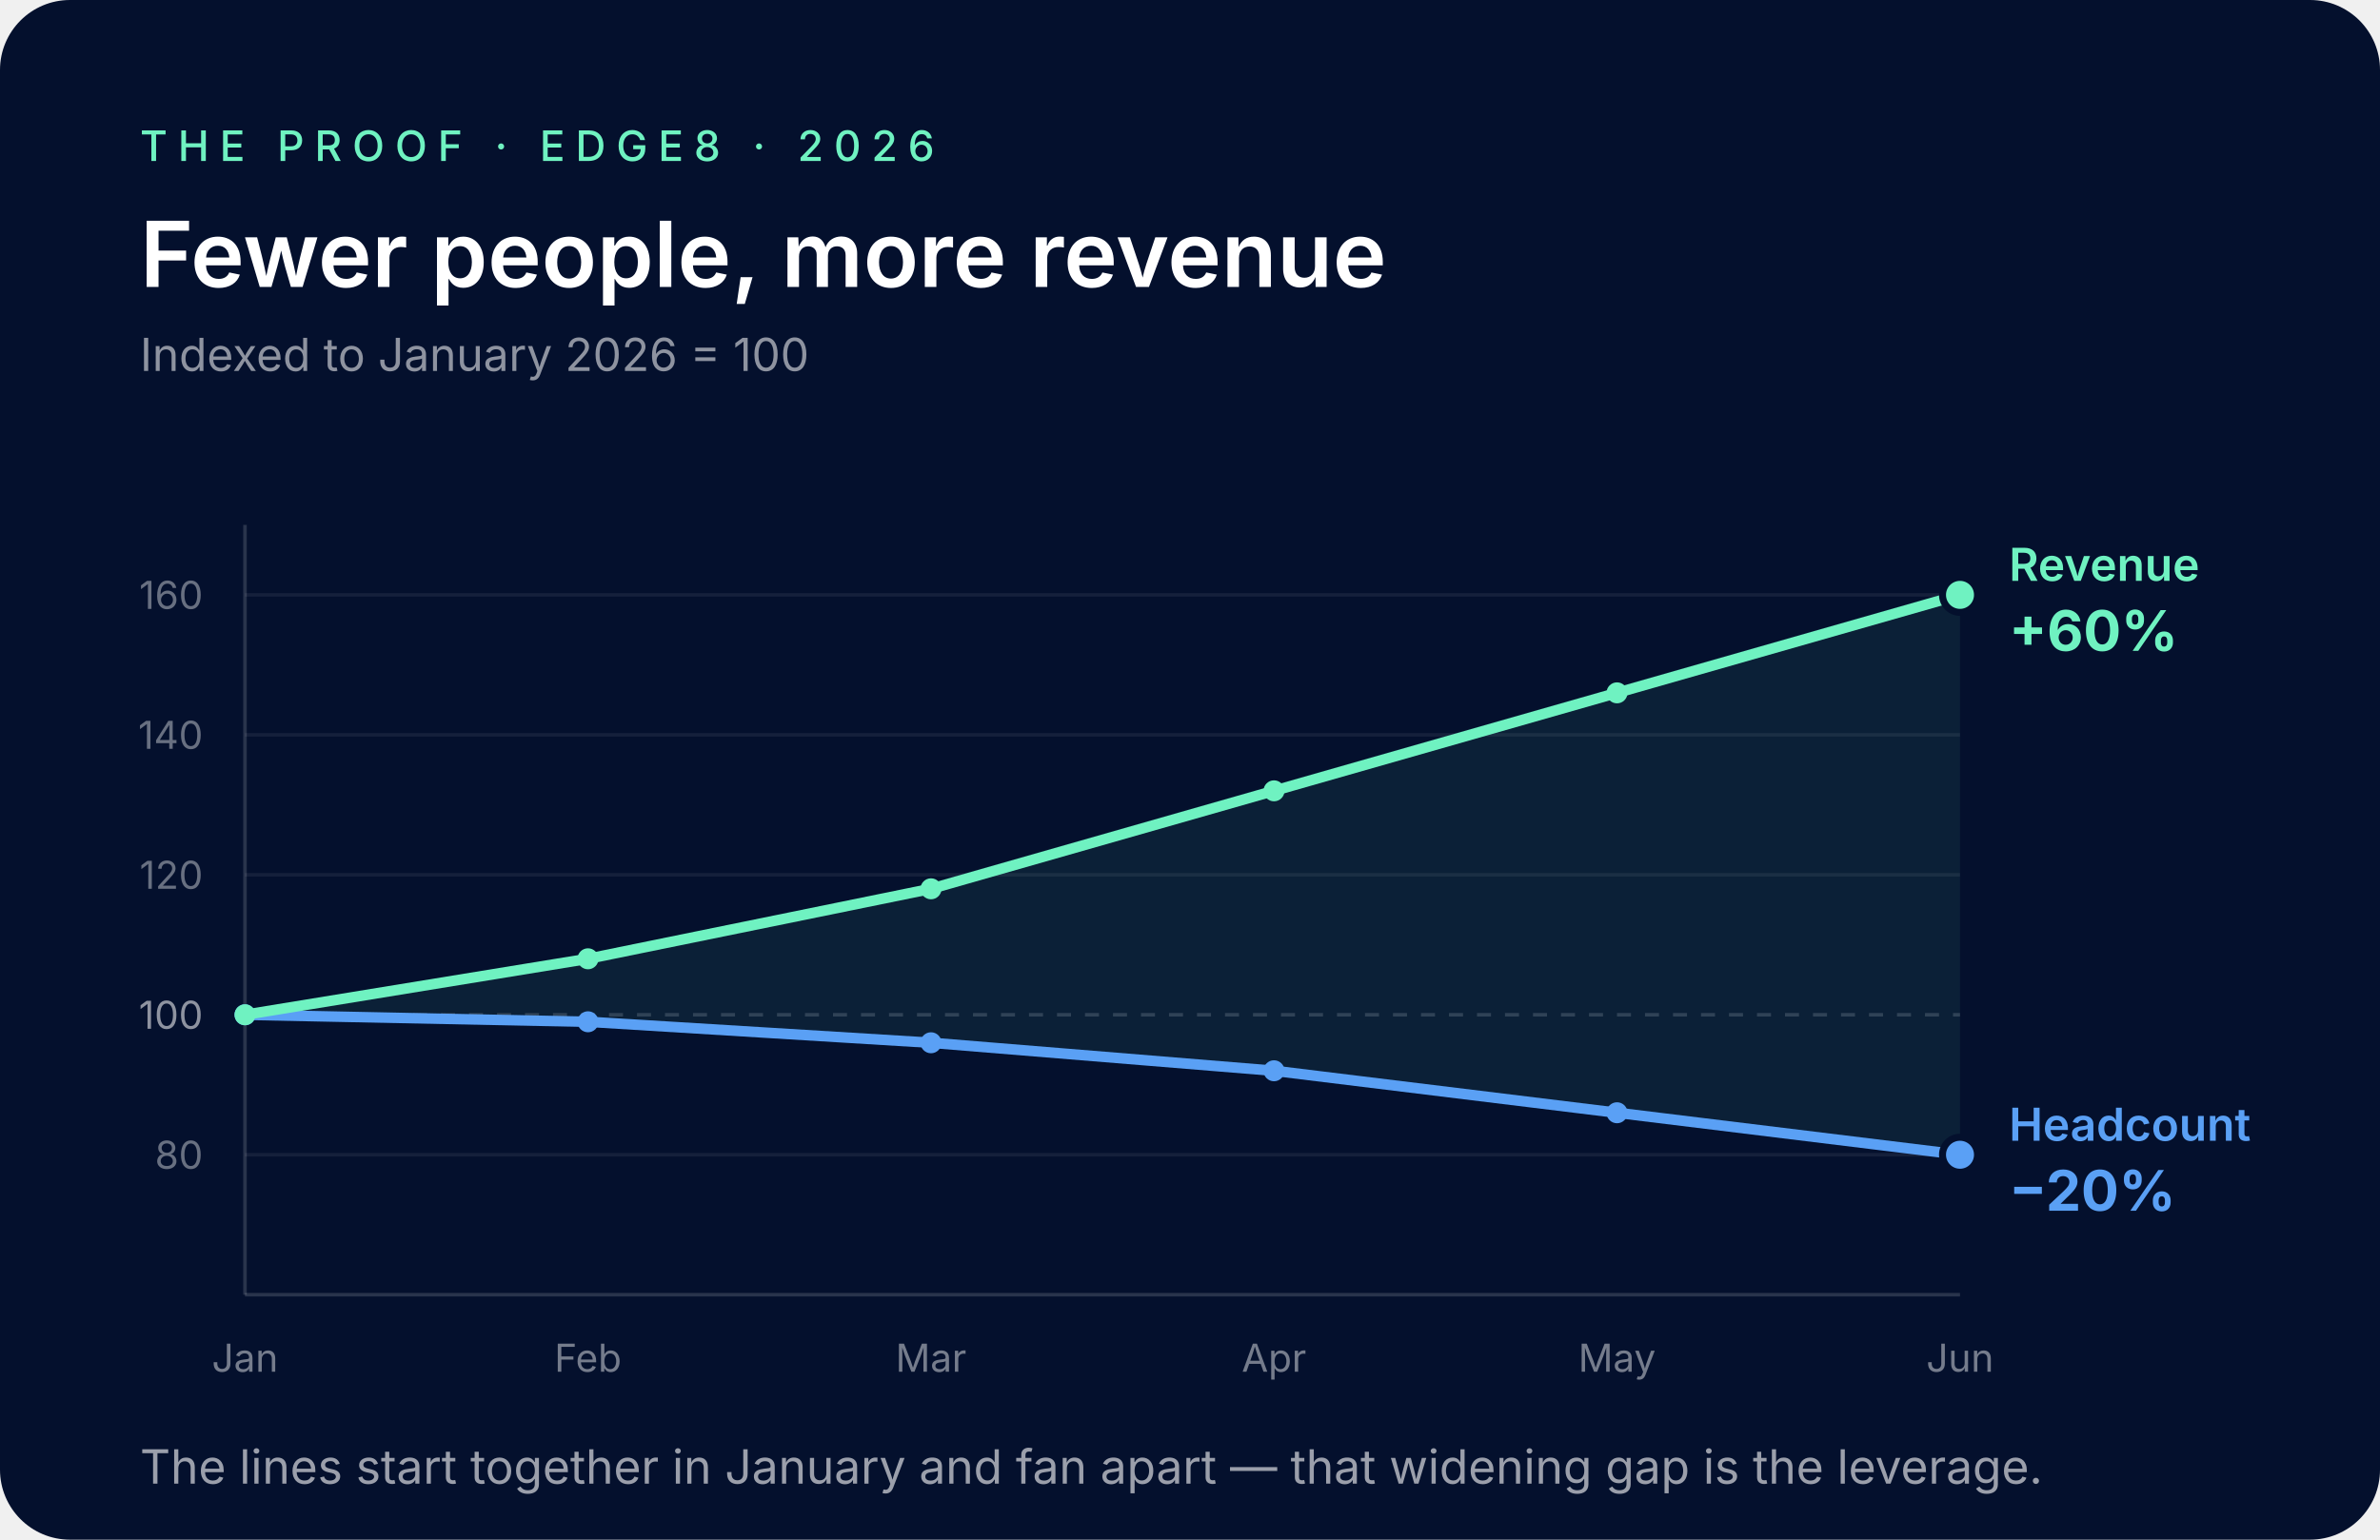
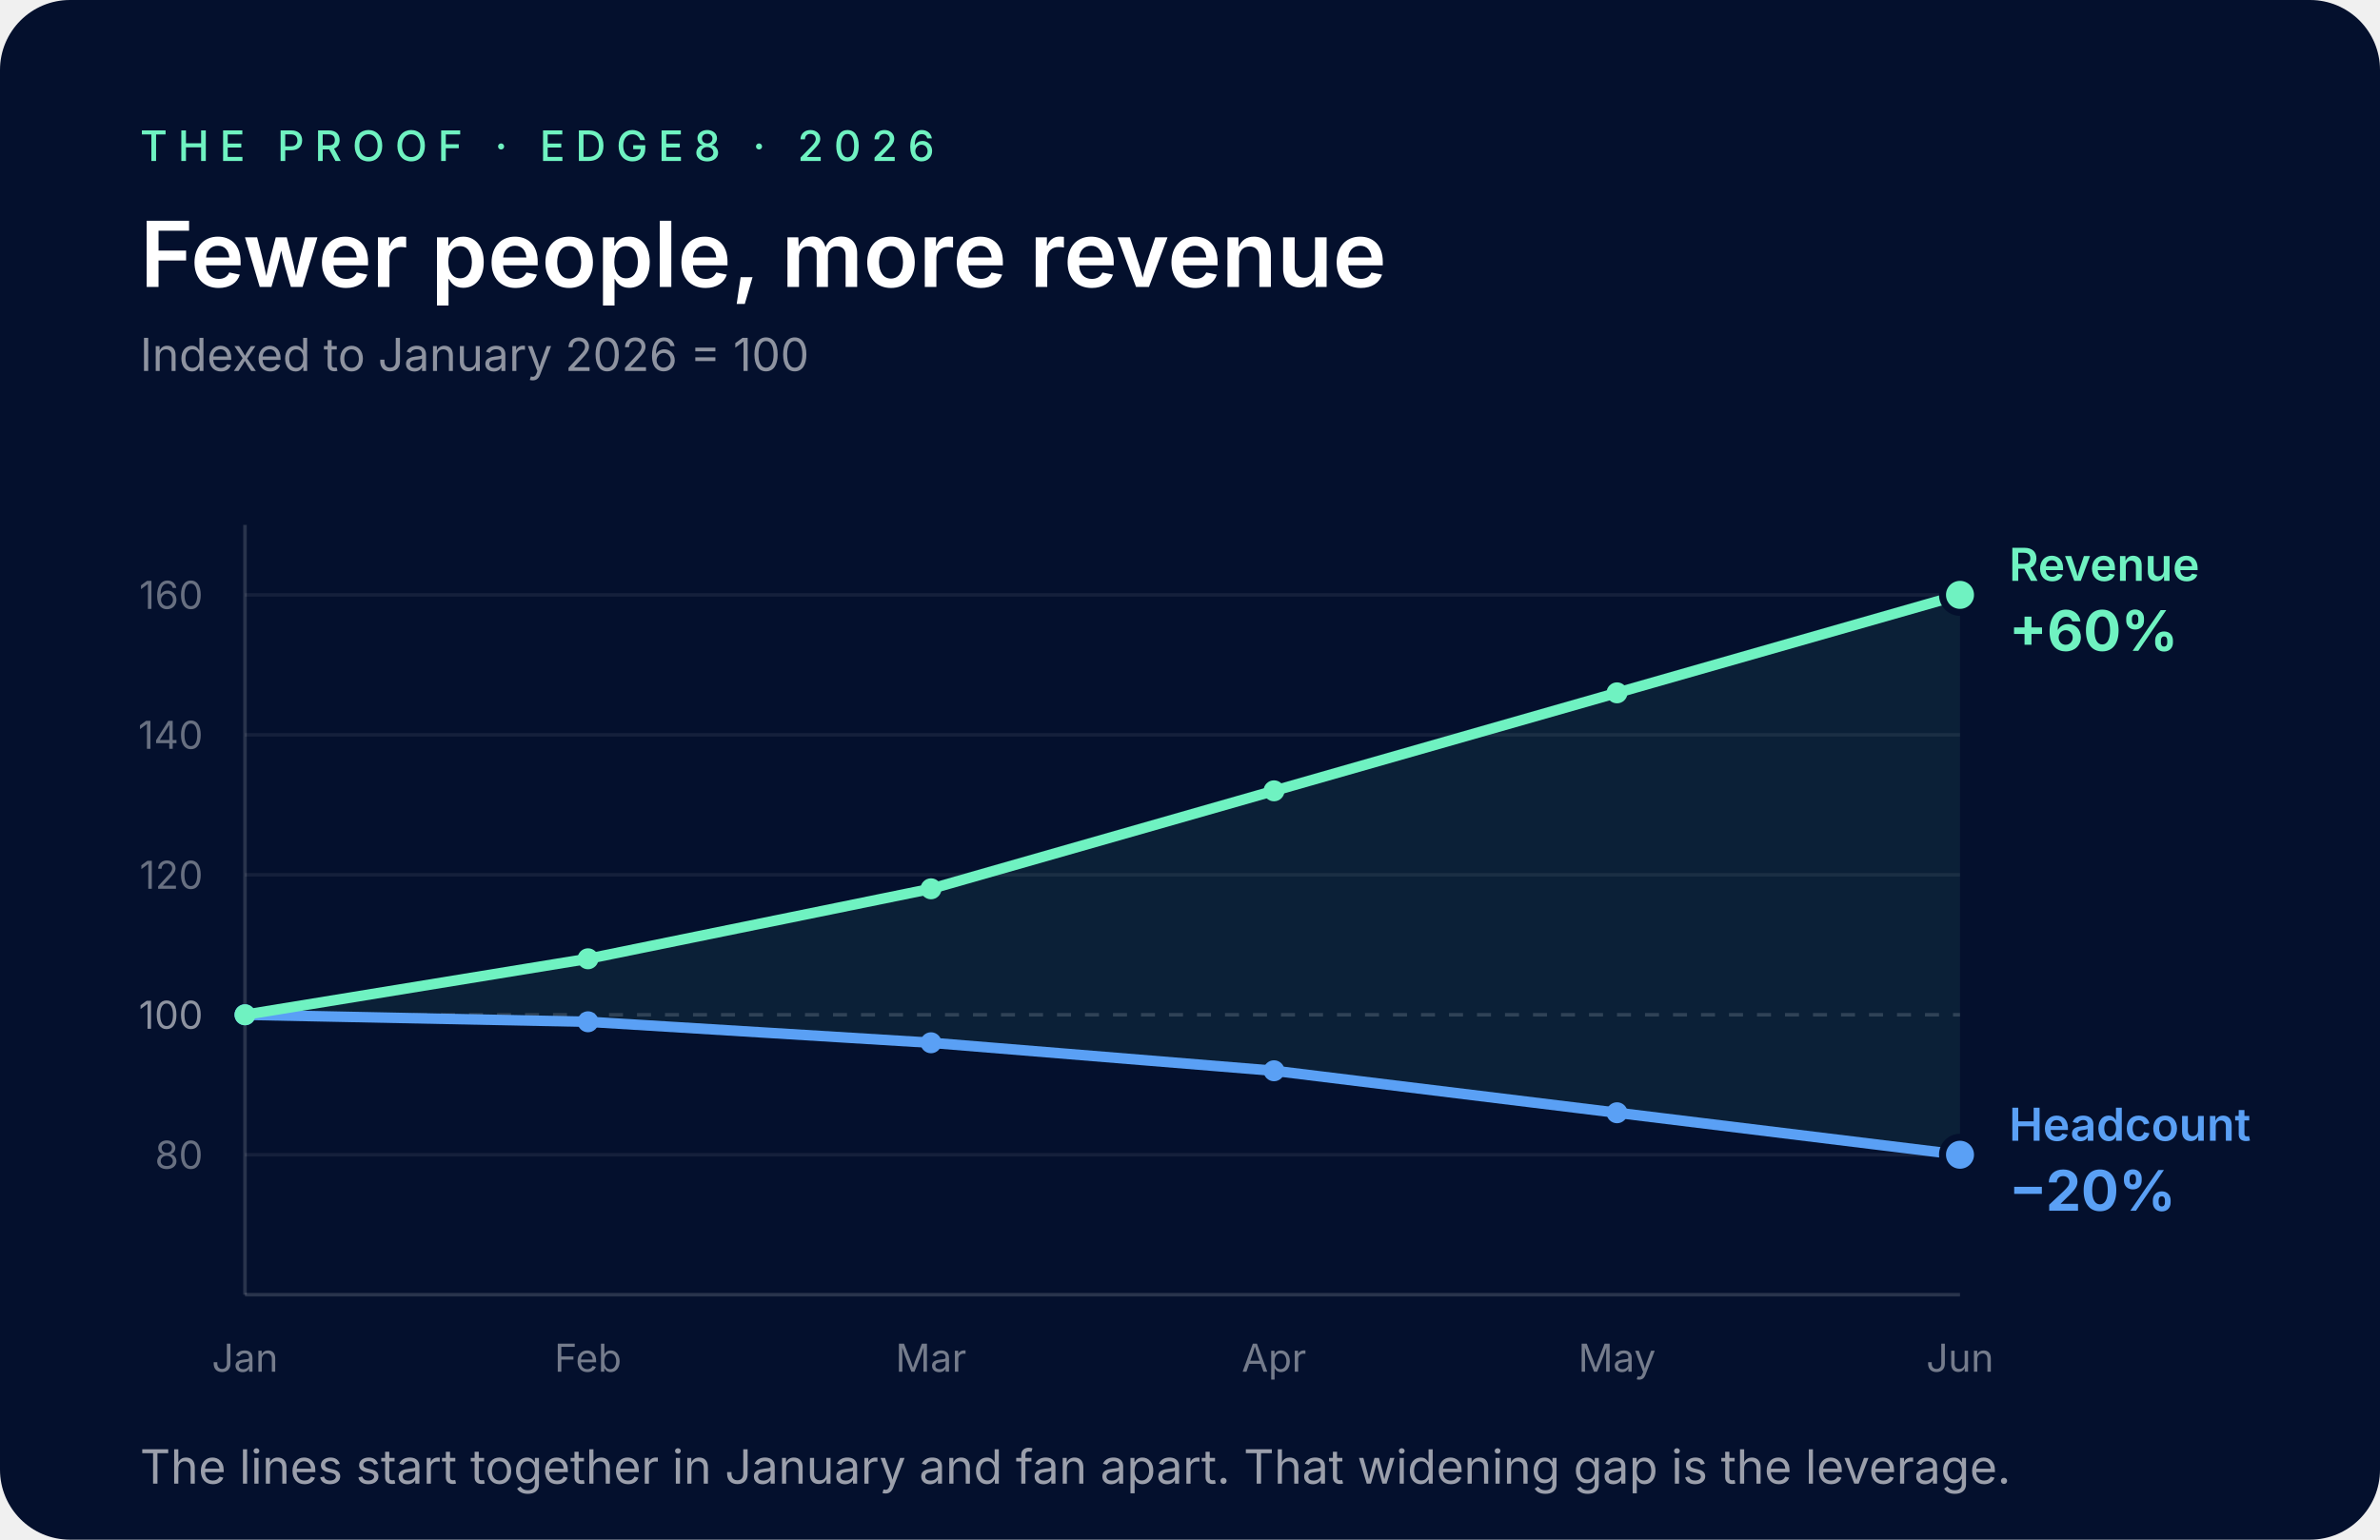
<svg xmlns="http://www.w3.org/2000/svg" width="680" height="440" viewBox="0 0 680 440" role="img">
  <style>.ff{font-family:'Inter',system-ui,-apple-system,sans-serif}.eb{letter-spacing:3px}</style>
  <rect width="680" height="440" rx="20" fill="#04102D" />
  <text class="ff eb" x="40" y="46" fill="#6FF2C1" font-size="12" font-weight="500">THE PROOF · EDGE8 · 2026</text>
  <text class="ff" x="40" y="82" fill="#FFFFFF" font-size="26" font-weight="600">Fewer people, more revenue</text>
  <text class="ff" x="40" y="106" fill="rgba(255,255,255,0.55)" font-size="13">Indexed to January 2026 = 100</text>
  <g class="ff">
    <line x1="70" y1="170" x2="560" y2="170" stroke="rgba(255,255,255,0.07)" stroke-width="1" />
    <line x1="70" y1="210" x2="560" y2="210" stroke="rgba(255,255,255,0.07)" stroke-width="1" />
    <line x1="70" y1="250" x2="560" y2="250" stroke="rgba(255,255,255,0.07)" stroke-width="1" />
    <line x1="70" y1="290" x2="560" y2="290" stroke="rgba(255,255,255,0.16)" stroke-width="1" stroke-dasharray="4 4" />
    <line x1="70" y1="330" x2="560" y2="330" stroke="rgba(255,255,255,0.07)" stroke-width="1" />
    <text x="58" y="174" text-anchor="end" fill="rgba(255,255,255,0.4)" font-size="11">160</text>
    <text x="58" y="214" text-anchor="end" fill="rgba(255,255,255,0.4)" font-size="11">140</text>
    <text x="58" y="254" text-anchor="end" fill="rgba(255,255,255,0.4)" font-size="11">120</text>
    <text x="58" y="294" text-anchor="end" fill="rgba(255,255,255,0.55)" font-size="11">100</text>
    <text x="58" y="334" text-anchor="end" fill="rgba(255,255,255,0.4)" font-size="11">80</text>
    <line x1="70" y1="150" x2="70" y2="370" stroke="rgba(255,255,255,0.15)" stroke-width="1" />
    <line x1="70" y1="370" x2="560" y2="370" stroke="rgba(255,255,255,0.15)" stroke-width="1" />
    <text x="70" y="392" text-anchor="middle" fill="rgba(255,255,255,0.45)" font-size="11">Jan</text>
    <text x="168" y="392" text-anchor="middle" fill="rgba(255,255,255,0.45)" font-size="11">Feb</text>
    <text x="266" y="392" text-anchor="middle" fill="rgba(255,255,255,0.45)" font-size="11">Mar</text>
    <text x="364" y="392" text-anchor="middle" fill="rgba(255,255,255,0.45)" font-size="11">Apr</text>
    <text x="462" y="392" text-anchor="middle" fill="rgba(255,255,255,0.45)" font-size="11">May</text>
    <text x="560" y="392" text-anchor="middle" fill="rgba(255,255,255,0.45)" font-size="11">Jun</text>
    <path d="M70 290 L168 274 L266 254 L364 226 L462 198 L560 170 L560 330 L462 318 L364 306 L266 298 L168 292 L70 290 Z" fill="rgba(111,242,193,0.07)" />
    <path d="M70 290 L168 292 L266 298 L364 306 L462 318 L560 330" fill="none" stroke="#5AA0F5" stroke-width="3" stroke-linecap="round" stroke-linejoin="round" />
    <circle cx="70" cy="290" r="3" fill="#5AA0F5" />
    <circle cx="168" cy="292" r="3" fill="#5AA0F5" />
    <circle cx="266" cy="298" r="3" fill="#5AA0F5" />
    <circle cx="364" cy="306" r="3" fill="#5AA0F5" />
    <circle cx="462" cy="318" r="3" fill="#5AA0F5" />
    <circle cx="560" cy="330" r="5" fill="#5AA0F5" stroke="#04102D" stroke-width="2" />
    <path d="M70 290 L168 274 L266 254 L364 226 L462 198 L560 170" fill="none" stroke="#6FF2C1" stroke-width="3" stroke-linecap="round" stroke-linejoin="round" />
    <circle cx="70" cy="290" r="3" fill="#6FF2C1" />
    <circle cx="168" cy="274" r="3" fill="#6FF2C1" />
    <circle cx="266" cy="254" r="3" fill="#6FF2C1" />
    <circle cx="364" cy="226" r="3" fill="#6FF2C1" />
    <circle cx="462" cy="198" r="3" fill="#6FF2C1" />
    <circle cx="560" cy="170" r="5" fill="#6FF2C1" stroke="#04102D" stroke-width="2" />
    <text x="574" y="166" fill="#6FF2C1" font-size="13" font-weight="600">Revenue</text>
    <text x="574" y="186" fill="#6FF2C1" font-size="16" font-weight="700">+60%</text>
    <text x="574" y="326" fill="#5AA0F5" font-size="13" font-weight="600">Headcount</text>
    <text x="574" y="346" fill="#5AA0F5" font-size="16" font-weight="700">−20%</text>
  </g>
-   <text class="ff" x="40" y="424" fill="rgba(255,255,255,0.6)" font-size="13.5">The lines start together in January and fan apart — that widening gap is the leverage.</text>
+   <text class="ff" x="40" y="424" fill="rgba(255,255,255,0.6)" font-size="13.5">The lines start together in January and fan apart. That widening gap is the leverage.</text>
</svg>
